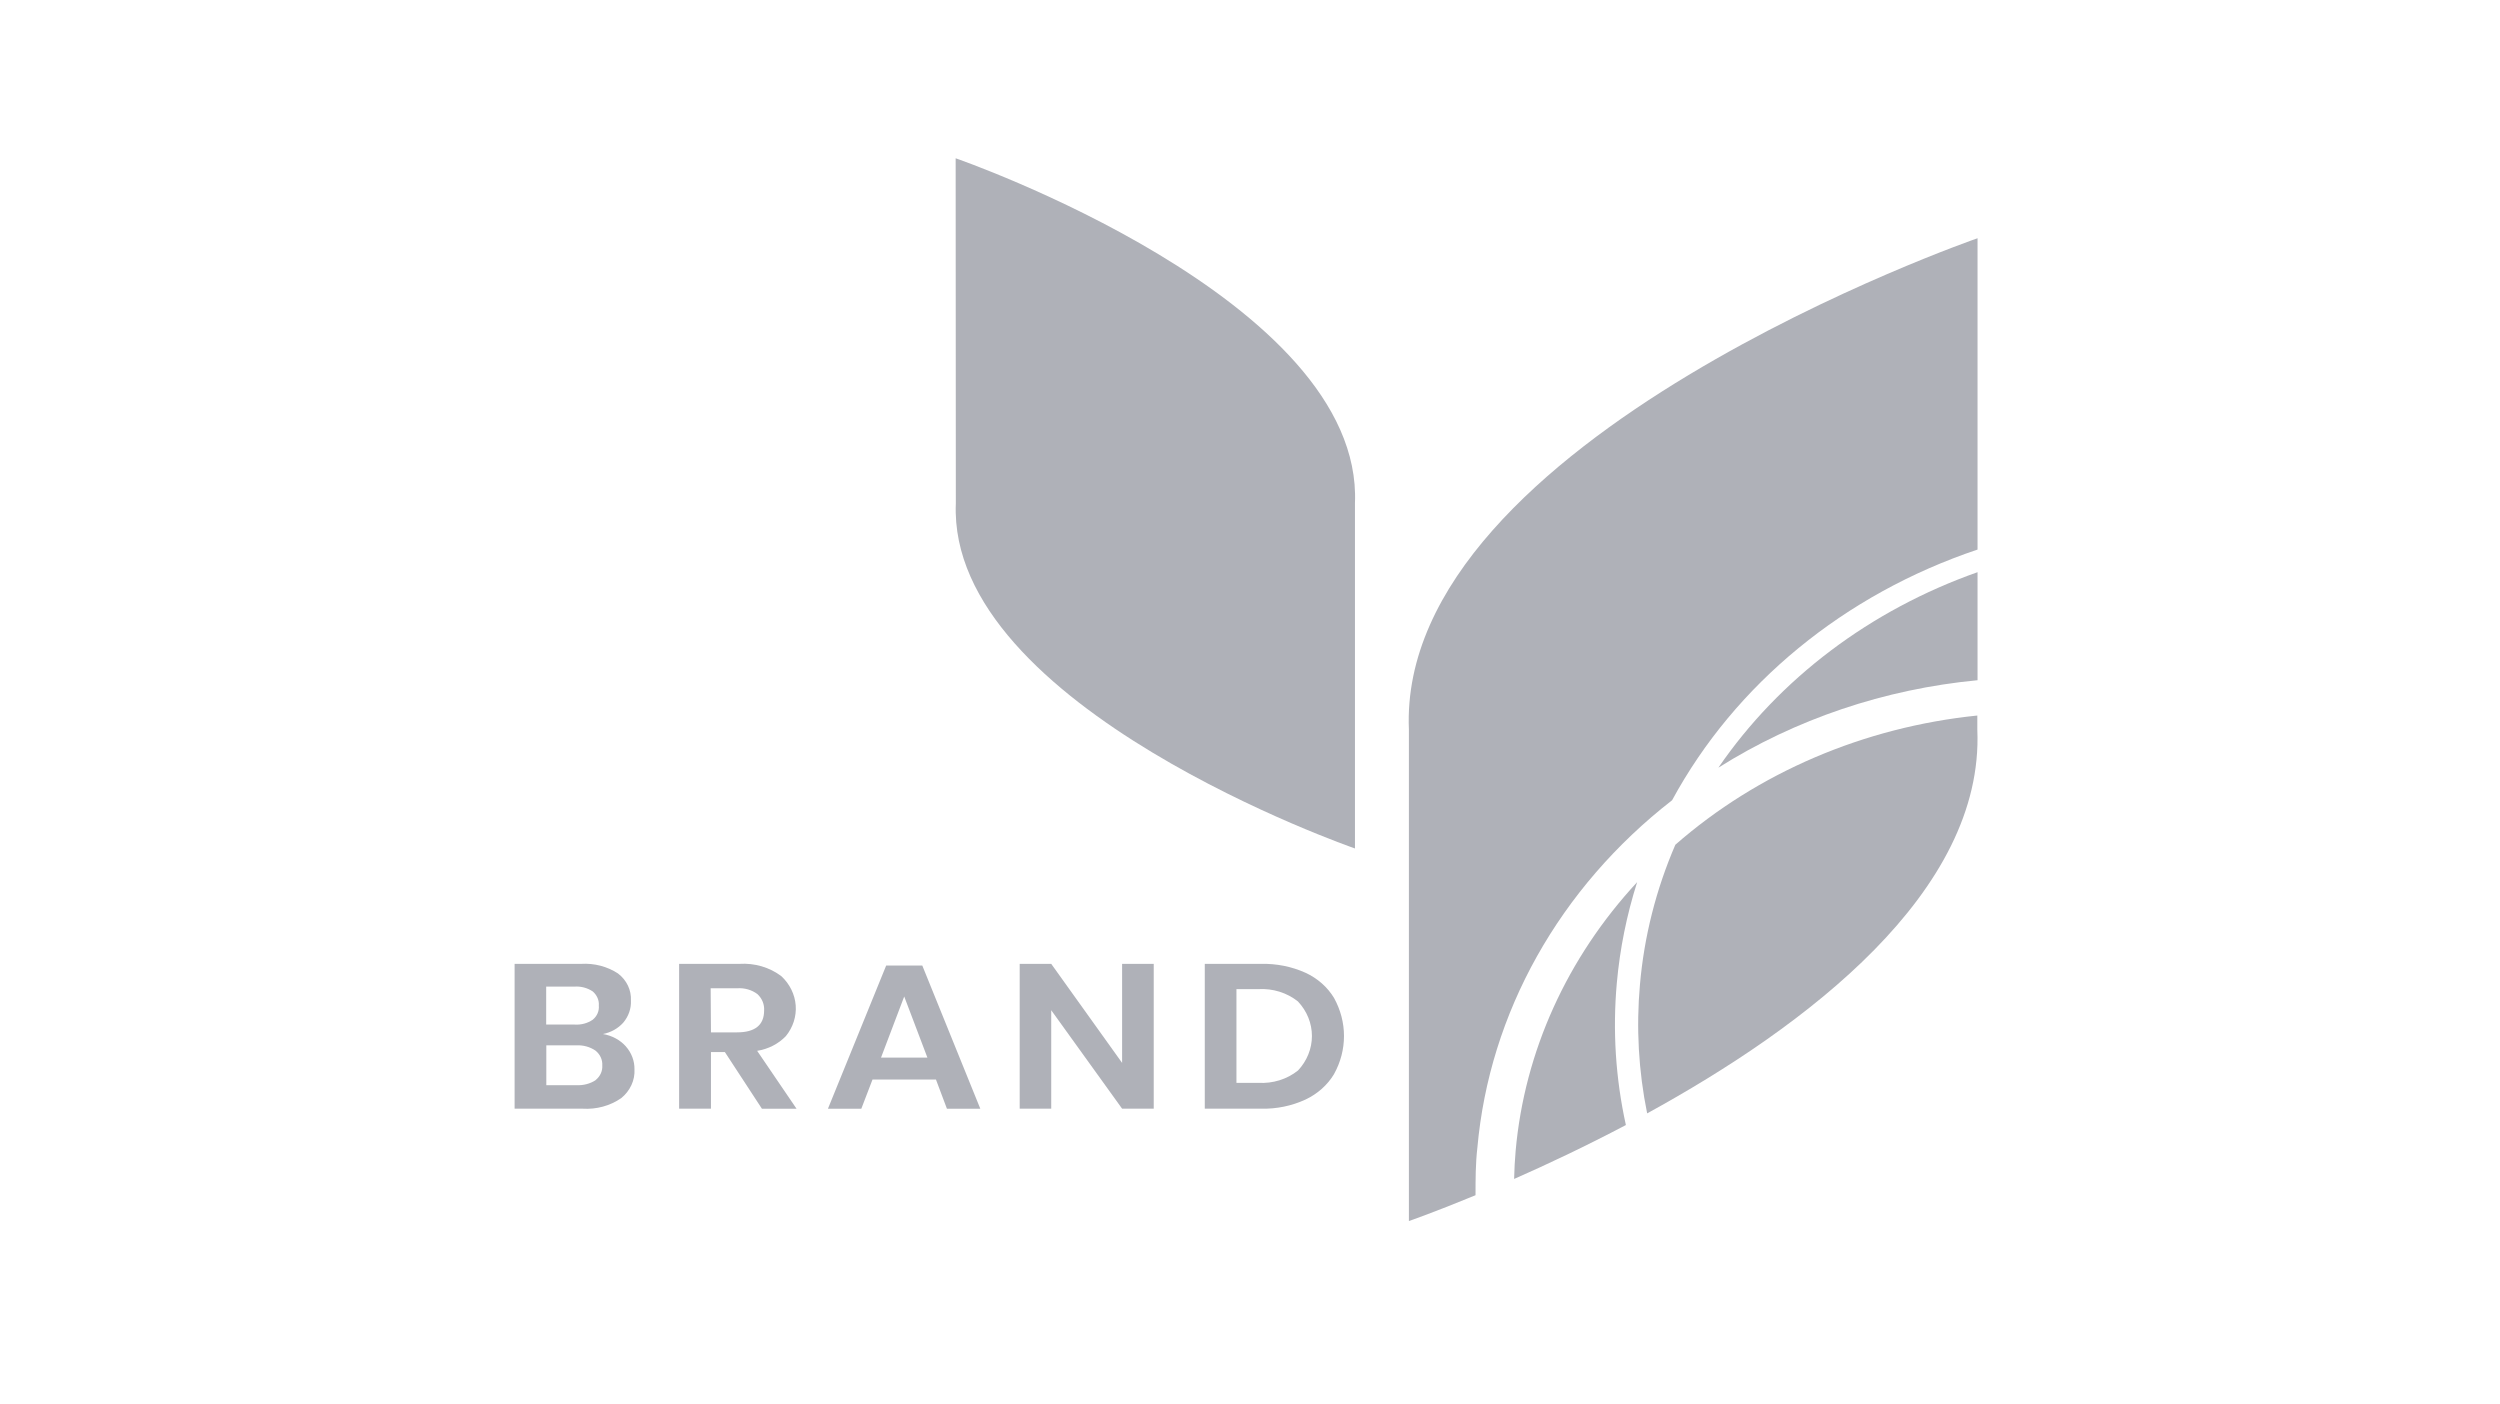
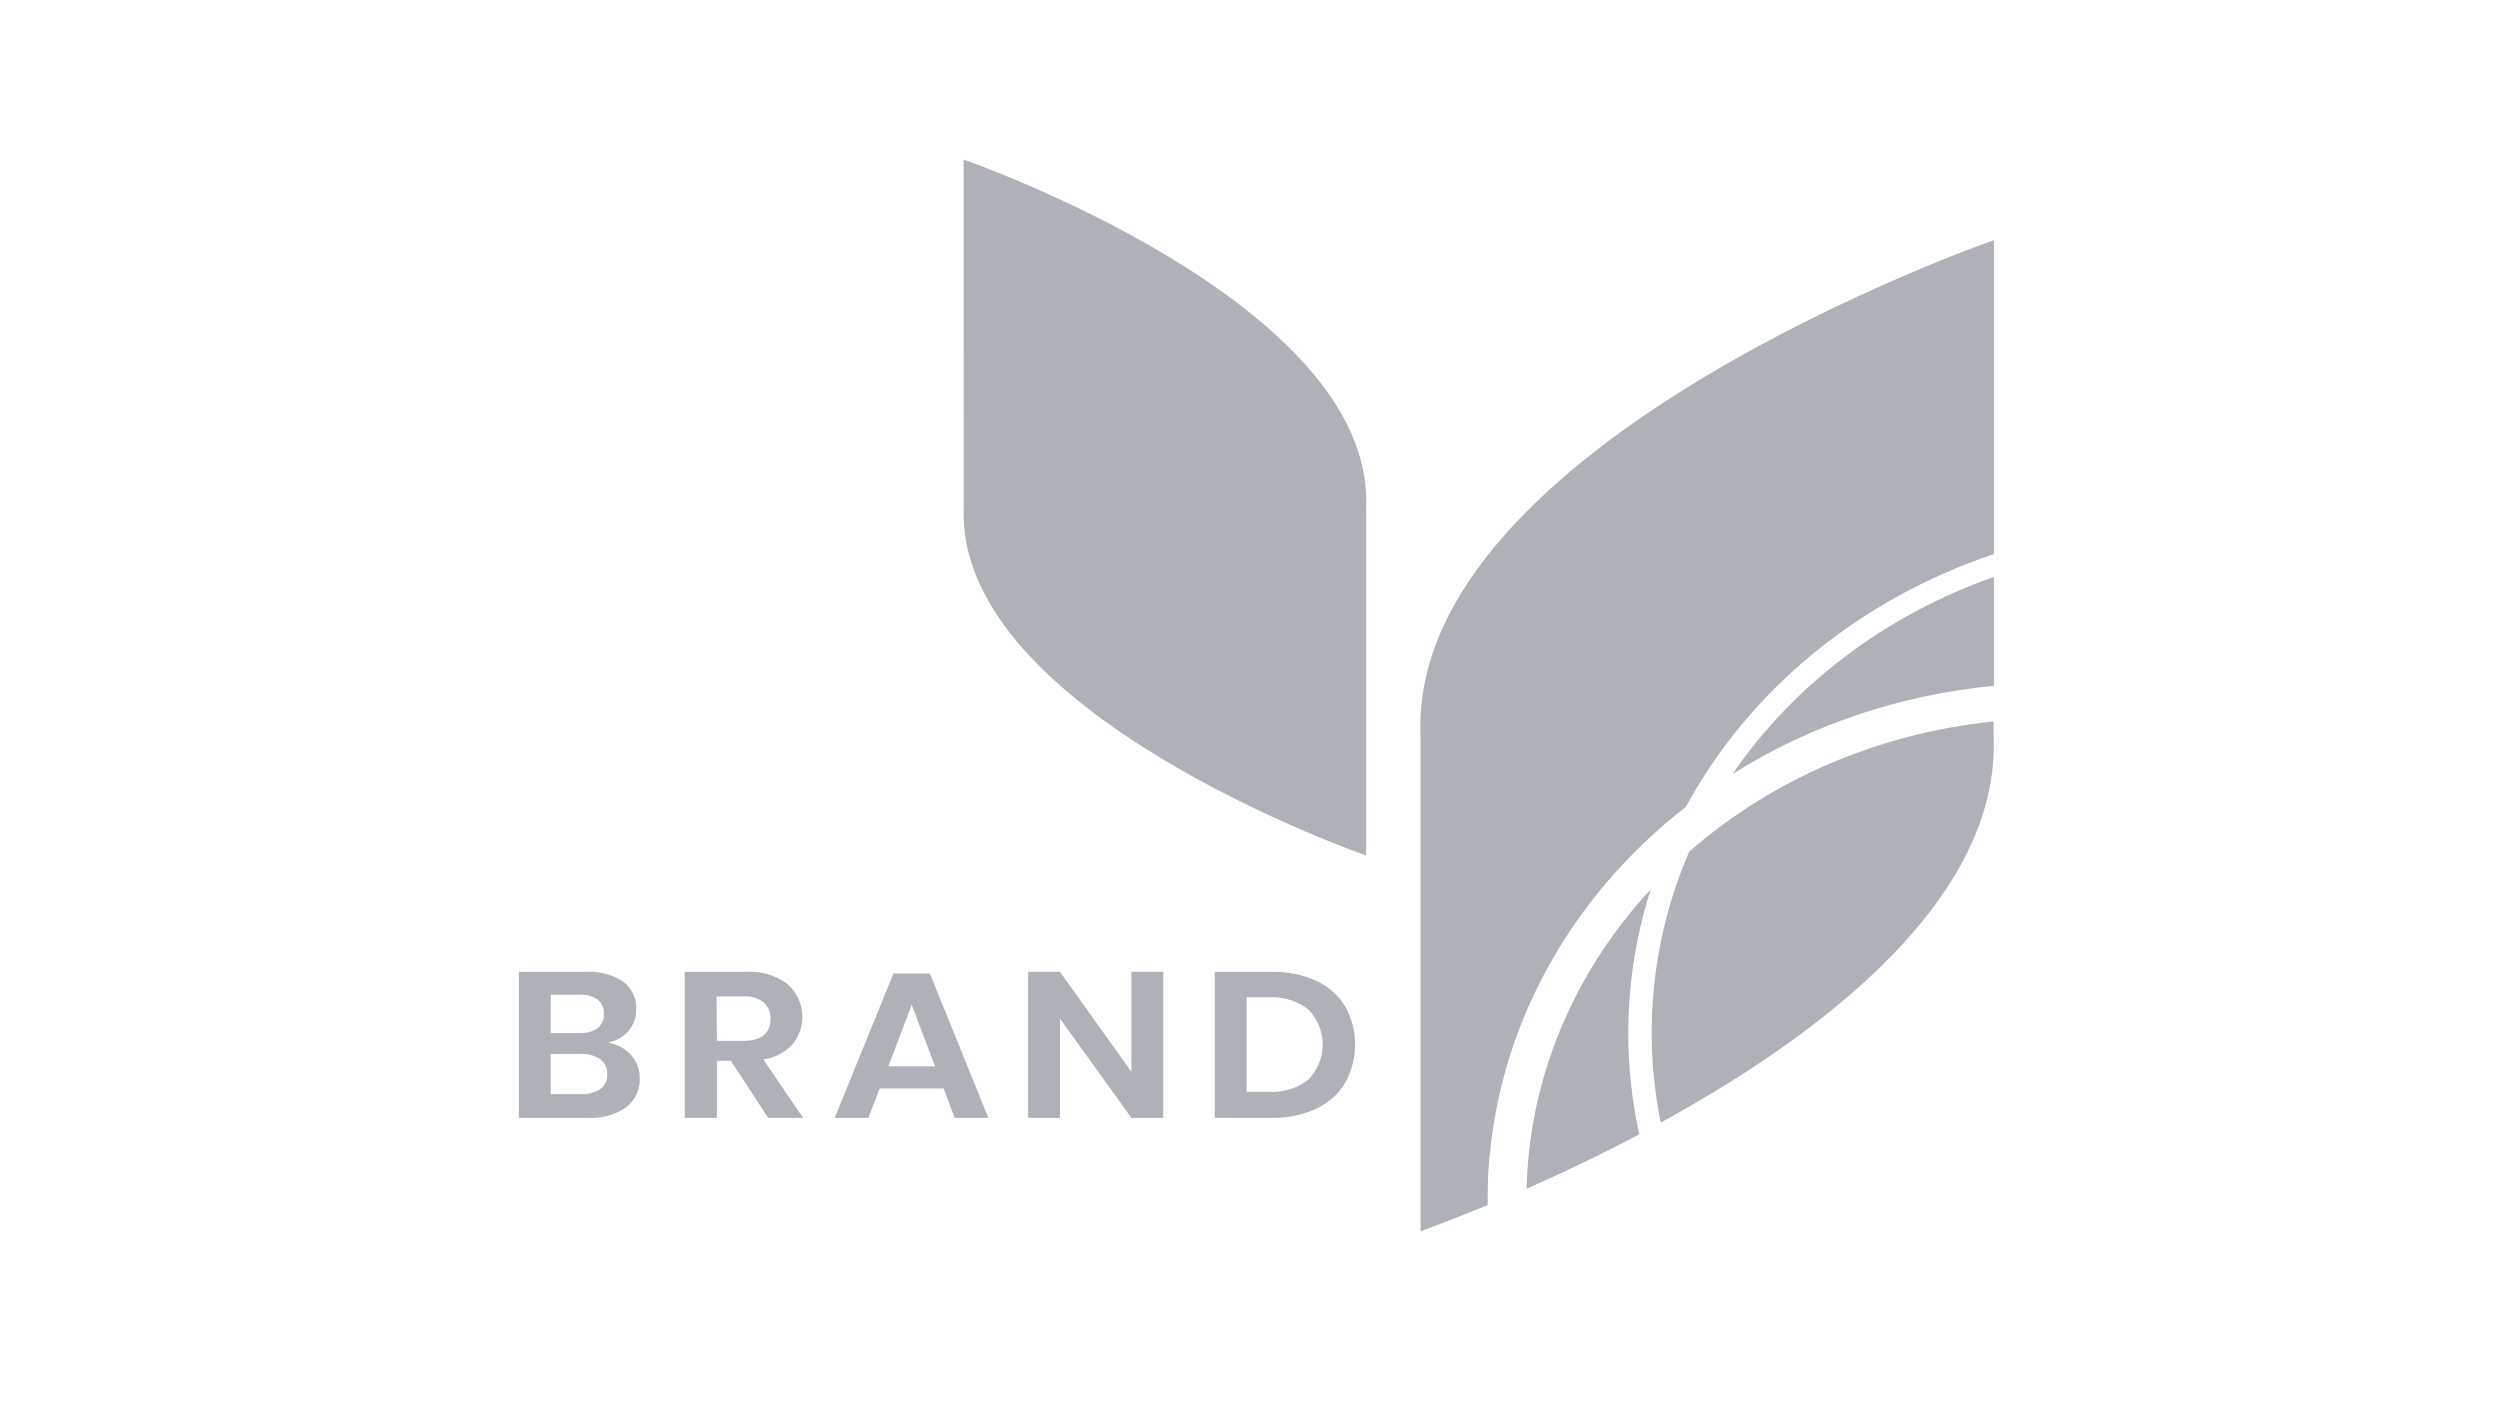
- <svg xmlns="http://www.w3.org/2000/svg" version="1.1" width="57" height="32" viewBox="0 0 57 32">
-   <path fill="#afb1b8" d="M14.27 23.859c0.13 0.147 0.199 0.332 0.196 0.521 0.007 0.123-0.017 0.247-0.070 0.361s-0.132 0.216-0.233 0.297c-0.252 0.175-0.565 0.26-0.881 0.24h-1.549v-3.302h1.517c0.299-0.018 0.596 0.059 0.84 0.219 0.098 0.075 0.176 0.17 0.227 0.277s0.074 0.224 0.068 0.341c0.009 0.182-0.054 0.361-0.176 0.505-0.118 0.131-0.28 0.222-0.462 0.258 0.205 0.034 0.391 0.134 0.523 0.282zM12.454 23.36h0.648c0.147 0.010 0.294-0.029 0.412-0.11 0.049-0.040 0.087-0.090 0.111-0.146s0.034-0.116 0.028-0.176c0.005-0.060-0.005-0.12-0.029-0.175s-0.061-0.106-0.108-0.147c-0.122-0.083-0.273-0.123-0.425-0.111h-0.638v0.866zM13.578 24.627c0.052-0.041 0.093-0.093 0.12-0.151s0.038-0.121 0.034-0.184c0.004-0.064-0.008-0.127-0.035-0.186s-0.069-0.111-0.121-0.153c-0.127-0.086-0.283-0.128-0.44-0.119h-0.68v0.908h0.689c0.155 0.008 0.309-0.032 0.435-0.114z" />
-   <path fill="#afb1b8" d="M17.371 25.278l-0.844-1.291h-0.317v1.291h-0.726v-3.302h1.374c0.346-0.022 0.689 0.078 0.957 0.281 0.192 0.179 0.308 0.415 0.327 0.666s-0.061 0.499-0.224 0.7c-0.17 0.178-0.401 0.296-0.655 0.336l0.898 1.32h-0.789zM16.21 23.538h0.594c0.412 0 0.618-0.167 0.618-0.5 0.004-0.068-0.007-0.136-0.033-0.2s-0.066-0.122-0.118-0.171c-0.13-0.099-0.298-0.147-0.467-0.134h-0.601l0.007 1.005z" />
-   <path fill="#afb1b8" d="M21.339 24.614h-1.446l-0.255 0.665h-0.761l1.328-3.265h0.823l1.323 3.265h-0.761l-0.25-0.665zM21.145 24.114l-0.529-1.394-0.529 1.394h1.057z" />
-   <path fill="#afb1b8" d="M26.305 25.278h-0.721l-1.616-2.245v2.245h-0.719v-3.302h0.719l1.616 2.258v-2.258h0.721v3.302z" />
-   <path fill="#afb1b8" d="M30.417 24.488c-0.149 0.249-0.376 0.452-0.652 0.582-0.314 0.145-0.662 0.217-1.013 0.208h-1.283v-3.302h1.283c0.351-0.008 0.698 0.061 1.013 0.203 0.276 0.127 0.503 0.328 0.652 0.576 0.148 0.269 0.226 0.565 0.226 0.866s-0.077 0.598-0.226 0.866zM29.593 24.409c0.206-0.219 0.319-0.499 0.319-0.788s-0.113-0.569-0.319-0.788c-0.249-0.199-0.573-0.3-0.902-0.281h-0.5v2.137h0.5c0.329 0.019 0.654-0.082 0.902-0.281z" />
-   <path fill="#afb1b8" d="M21.79 3.609c0 0 9.301 3.215 9.103 7.867v7.869c0 0-9.294-3.217-9.1-7.869l-0.004-7.867z" />
-   <path fill="#afb1b8" d="M39.179 17.503c1.757-1.107 3.788-1.792 5.909-1.994v-2.463c-2.444 0.862-4.517 2.426-5.909 4.457z" />
-   <path fill="#afb1b8" d="M38.124 18.245c1.438-2.651 3.93-4.696 6.964-5.715v-7.098c0 0-13.245 4.58-12.965 11.205v11.203c0 0 0.59-0.205 1.519-0.589 0-0.358 0-0.719 0.042-1.082 0.274-3.076 1.871-5.926 4.44-7.924z" />
-   <path fill="#afb1b8" d="M36.864 22.407c0.070-0.777 0.225-1.546 0.463-2.294-1.599 1.725-2.568 3.866-2.77 6.122-0.019 0.213-0.030 0.426-0.035 0.645 0.752-0.331 1.628-0.744 2.548-1.229-0.235-1.067-0.304-2.159-0.206-3.244z" />
-   <path fill="#afb1b8" d="M37.391 22.447c-0.088 0.982-0.033 1.969 0.164 2.938 3.619-1.983 7.685-5.046 7.528-8.748v-0.323c-2.585 0.265-5.004 1.3-6.885 2.946-0.44 1.020-0.712 2.094-0.807 3.188z" />
+ <svg xmlns="http://www.w3.org/2000/svg" width="106" height="60" viewBox="0 0 106 60" fill="none">
+   <path d="M26.757 44.735C27.001 45.011 27.13 45.357 27.124 45.712C27.136 45.944 27.091 46.175 26.993 46.389C26.895 46.602 26.745 46.793 26.555 46.946C26.082 47.274 25.496 47.434 24.904 47.397H22V41.206H24.844C25.406 41.171 25.963 41.317 26.42 41.617C26.604 41.758 26.749 41.935 26.845 42.136C26.941 42.338 26.984 42.556 26.972 42.775C26.988 43.117 26.871 43.453 26.641 43.722C26.421 43.968 26.116 44.139 25.776 44.206C26.161 44.27 26.509 44.458 26.757 44.735ZM23.351 43.801H24.567C24.843 43.819 25.117 43.746 25.34 43.595C25.431 43.519 25.502 43.425 25.547 43.32C25.593 43.215 25.611 43.102 25.601 42.99C25.609 42.878 25.591 42.766 25.546 42.661C25.502 42.556 25.432 42.462 25.343 42.385C25.114 42.229 24.831 42.155 24.547 42.176H23.351V43.801ZM25.459 46.175C25.556 46.097 25.633 46 25.683 45.891C25.733 45.782 25.754 45.664 25.746 45.546C25.753 45.426 25.731 45.307 25.68 45.197C25.629 45.087 25.551 44.989 25.452 44.911C25.214 44.749 24.922 44.67 24.626 44.687H23.351V46.39H24.643C24.933 46.405 25.221 46.329 25.459 46.175Z" fill="#AFB1B8" />
+   <path d="M32.571 47.397L30.989 44.977H30.394V47.397H29.033V41.206H31.61C32.259 41.164 32.901 41.352 33.403 41.732C33.764 42.068 33.981 42.511 34.016 42.98C34.051 43.45 33.902 43.916 33.595 44.294C33.277 44.627 32.843 44.849 32.366 44.923L34.051 47.397H32.571ZM30.394 44.133H31.507C32.28 44.133 32.667 43.821 32.667 43.196C32.675 43.068 32.653 42.94 32.605 42.821C32.556 42.701 32.48 42.592 32.383 42.5C32.138 42.314 31.824 42.224 31.507 42.249H30.381L30.394 44.133Z" fill="#AFB1B8" />
+   <path d="M40.01 46.151H37.298L36.819 47.397H35.392L37.883 41.275H39.425L41.906 47.397H40.479L40.01 46.151ZM39.647 45.213L38.656 42.6L37.665 45.213H39.647Z" fill="#AFB1B8" />
+   <path d="M49.322 47.397H47.971L44.942 43.187V47.397H43.594V41.205H44.942L47.971 45.44V41.205H49.322V47.397Z" fill="#AFB1B8" />
+   <path d="M57.033 45.915C56.753 46.382 56.328 46.763 55.81 47.007C55.222 47.279 54.569 47.413 53.911 47.397H51.506V41.206H53.911C54.568 41.19 55.22 41.321 55.81 41.587C56.328 41.825 56.754 42.202 57.033 42.666C57.311 43.17 57.456 43.726 57.456 44.291C57.456 44.855 57.311 45.411 57.033 45.915ZM55.487 45.767C55.872 45.355 56.084 44.831 56.084 44.289C56.084 43.747 55.872 43.223 55.487 42.812C55.02 42.439 54.413 42.25 53.795 42.285H52.857V46.293H53.795C54.413 46.328 55.02 46.139 55.487 45.767Z" fill="#AFB1B8" />
+   <path d="M40.856 6.767C40.856 6.767 58.294 12.795 57.925 21.518V36.272C57.925 36.272 40.499 30.241 40.862 21.518L40.856 6.767Z" fill="#AFB1B8" />
+   <path d="M73.46 32.818C76.754 30.743 80.563 29.457 84.54 29.08V24.461C79.958 26.078 76.071 29.01 73.46 32.818Z" fill="#AFB1B8" />
+   <path d="M71.482 34.209C74.177 29.24 78.85 25.405 84.54 23.493V10.185C84.54 10.185 59.705 18.772 60.23 31.194V52.2C60.23 52.2 61.337 51.816 63.078 51.096C63.078 50.425 63.078 49.747 63.157 49.067C63.671 43.3 66.665 37.956 71.482 34.209Z" fill="#AFB1B8" />
+   <path d="M69.12 42.013C69.25 40.556 69.541 39.115 69.989 37.712C66.99 40.947 65.173 44.961 64.796 49.191C64.759 49.59 64.739 49.989 64.73 50.401C66.14 49.78 67.782 49.006 69.506 48.096C69.066 46.095 68.936 44.047 69.12 42.013Z" fill="#AFB1B8" />
+   <path d="M70.108 42.089C69.942 43.929 70.045 45.781 70.415 47.597C77.2 43.879 84.824 38.136 84.53 31.194V30.589C79.682 31.086 75.147 33.026 71.62 36.112C70.795 38.024 70.285 40.039 70.108 42.089Z" fill="#AFB1B8" />
</svg>
